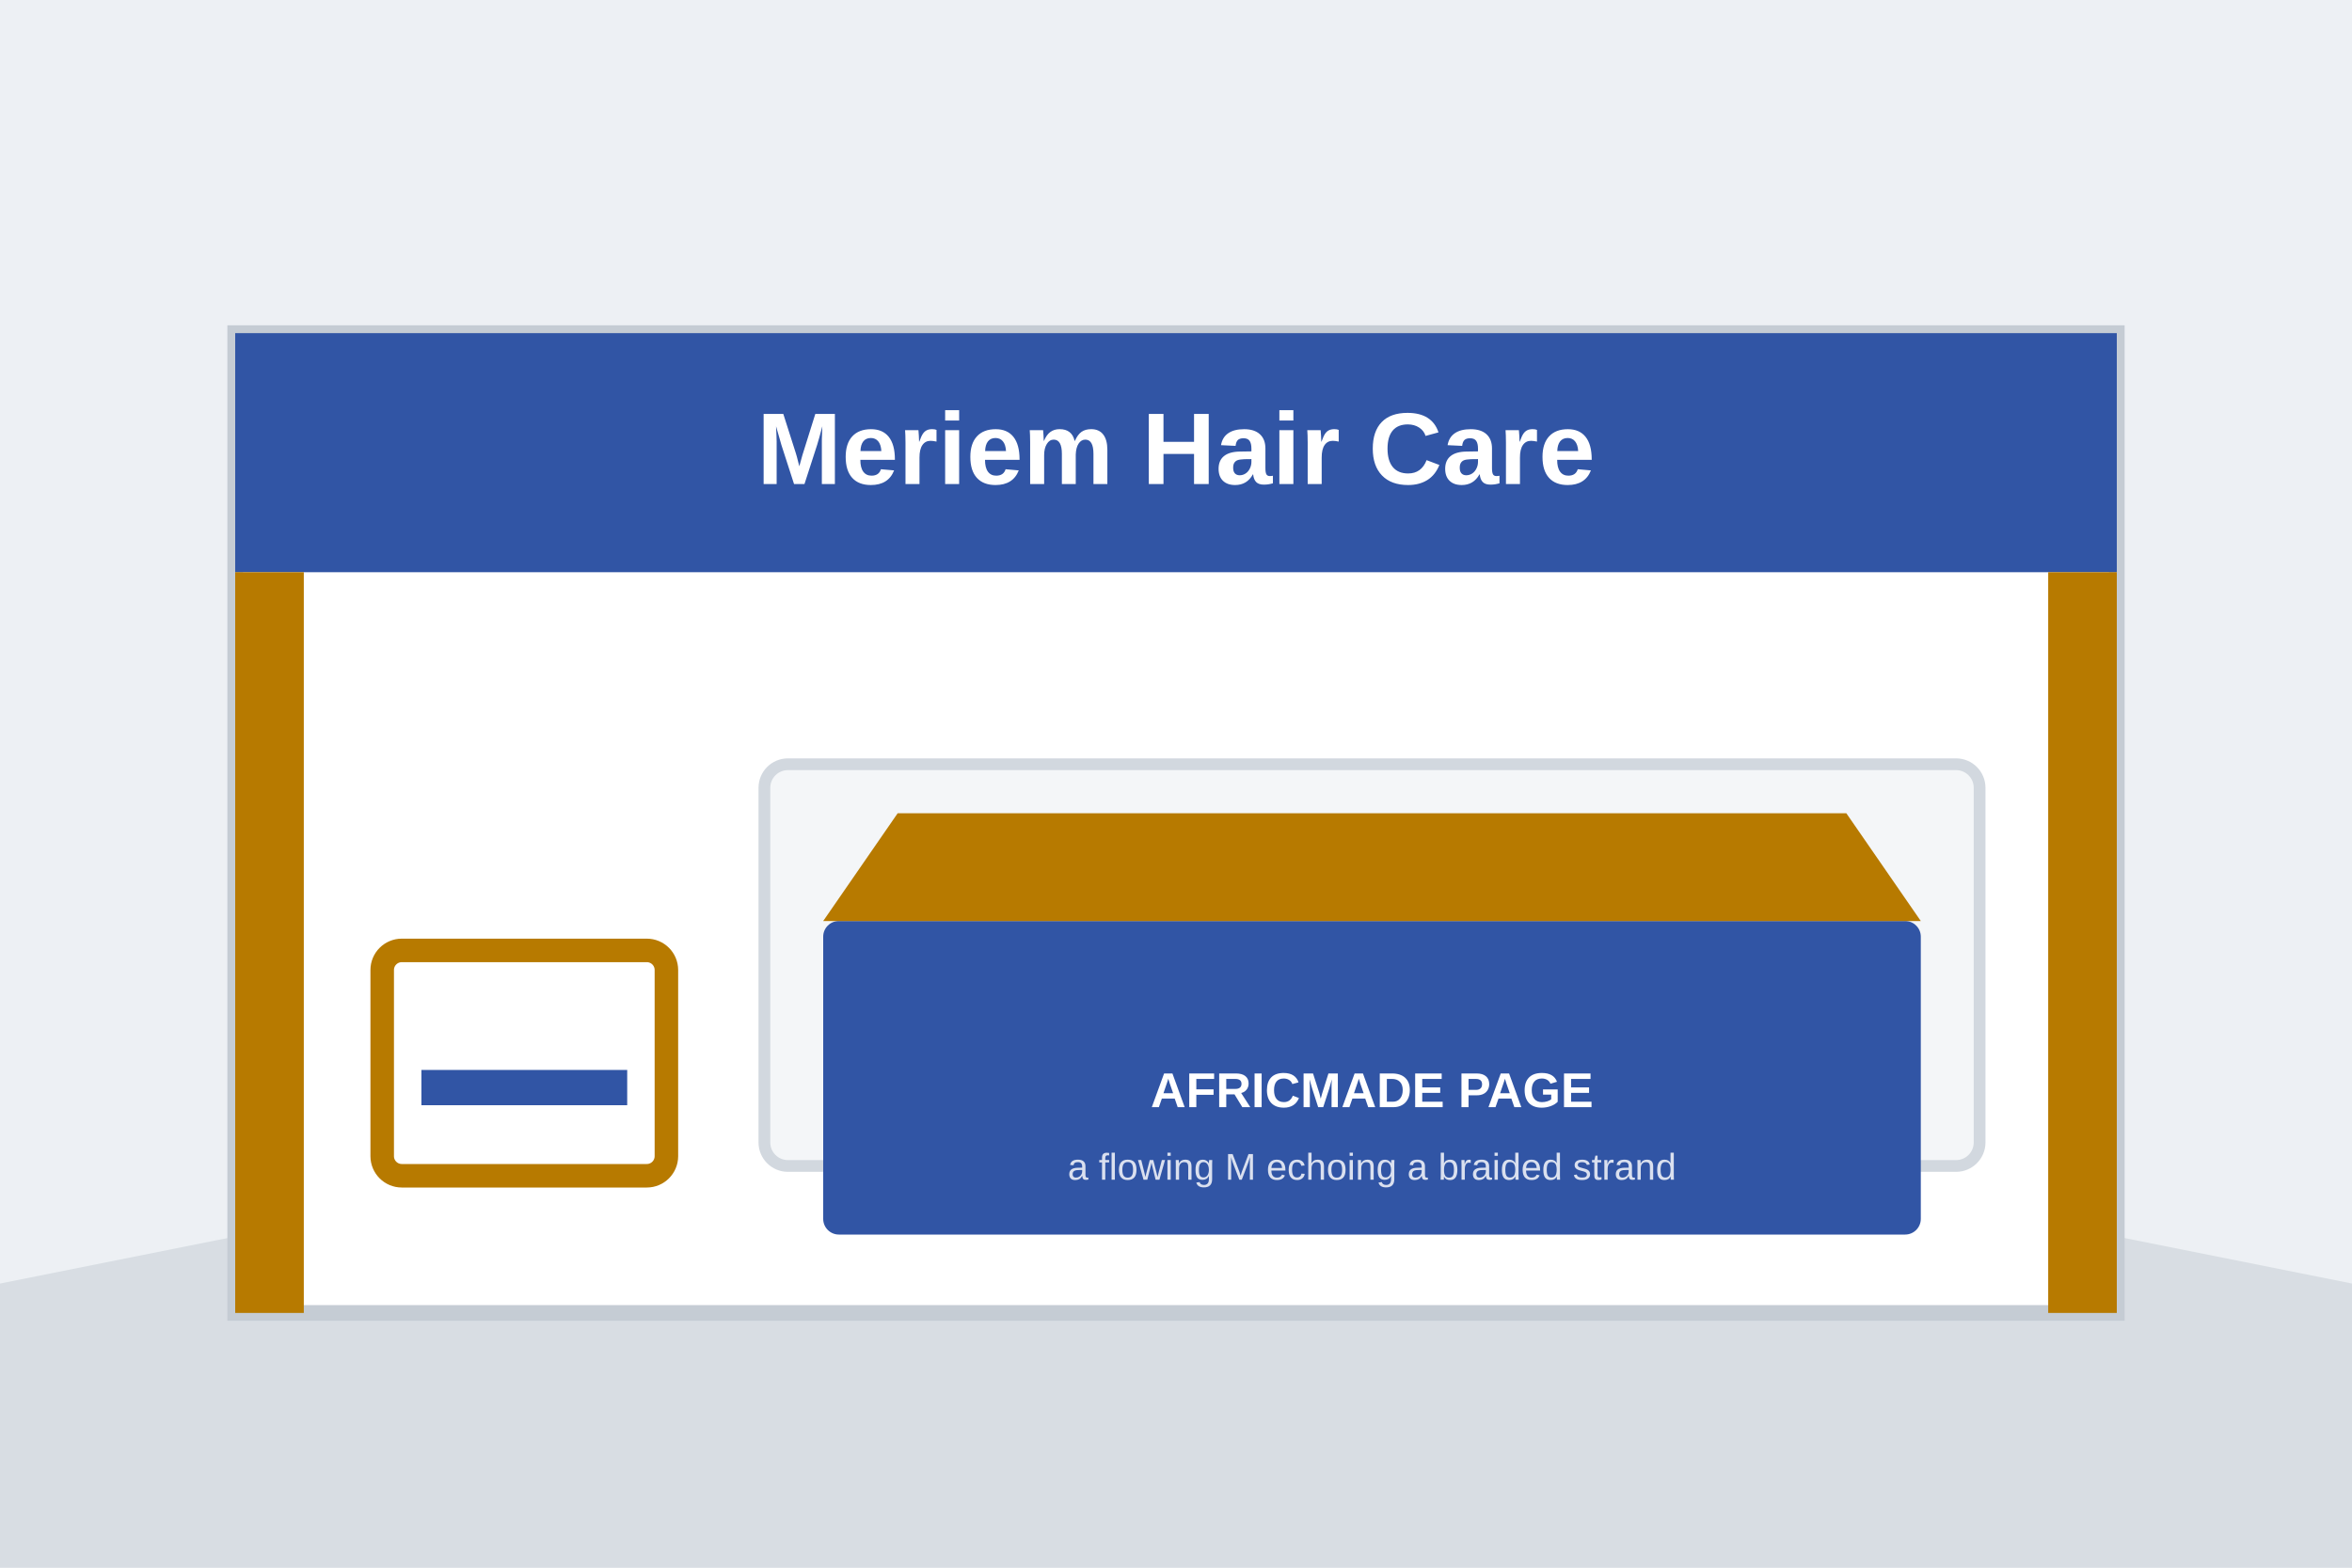
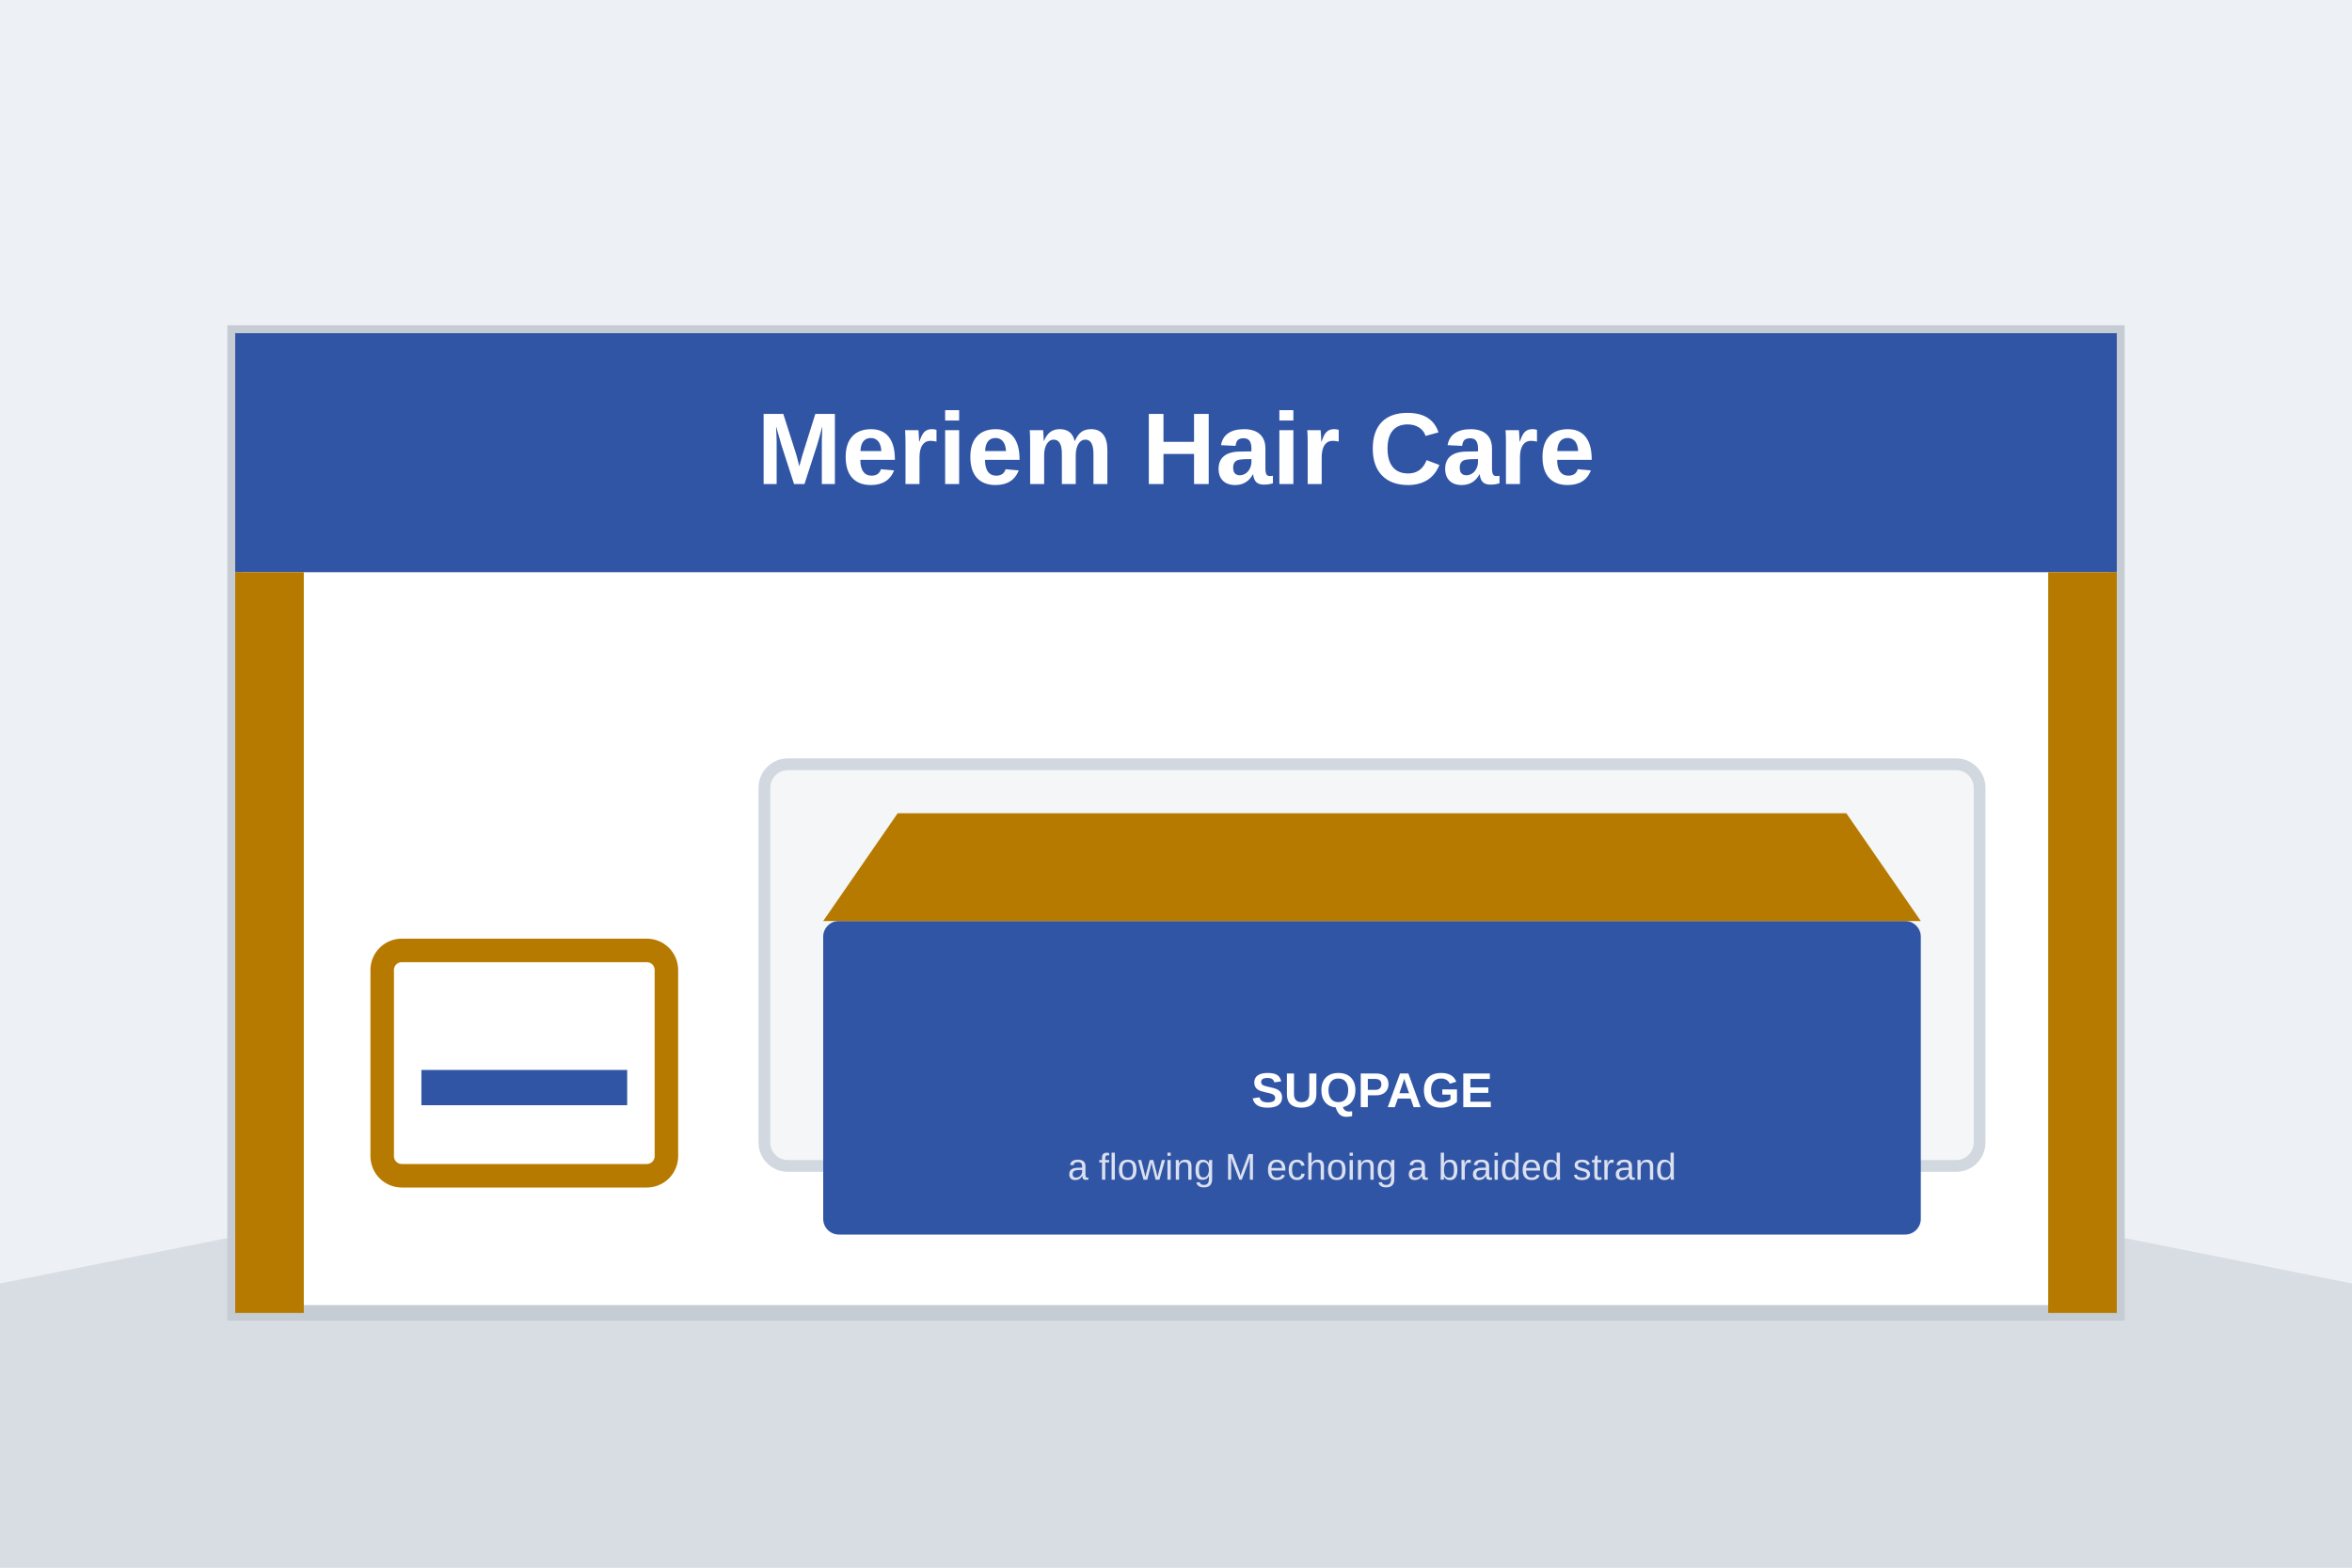
<svg xmlns="http://www.w3.org/2000/svg" viewBox="0 0 1200 800" role="img" aria-label="Illustrative booth for Meriem Hair Care">
  <rect width="1200" height="800" fill="#edf0f4" />
  <path d="M0 655L600 535l600 120v145H0z" fill="#d8dde3" />
  <path d="M120 170h960v500H120z" fill="#ffffff" stroke="#c5ccd4" stroke-width="8" />
  <path d="M120 170h960v122H120z" fill="#3155a5" />
  <path d="M120 292h35v378h-35zM1045 292h35v378h-35z" fill="#b77a00" />
  <rect x="390" y="390" width="620" height="205" rx="12" fill="#f4f6f8" stroke="#d2d8df" stroke-width="6" />
  <rect x="420" y="470" width="560" height="160" rx="8" fill="#3155a5" />
  <path d="M420 470h560l-38-55H458z" fill="#b77a00" />
  <rect x="195" y="485" width="145" height="115" rx="10" fill="#ffffff" stroke="#b77a00" stroke-width="12" />
  <path d="M215 555h105" stroke="#3155a5" stroke-width="18" />
  <text x="600" y="247" text-anchor="middle" font-family="Arial, Helvetica, sans-serif" font-size="52" font-weight="800" fill="#ffffff">Meriem Hair Care</text>
-   <text x="700" y="565" text-anchor="middle" font-family="Arial, Helvetica, sans-serif" font-size="25" font-weight="700" fill="#ffffff">AFRICMADE PAGE</text>
+   <text x="700" y="565" text-anchor="middle" font-family="Arial, Helvetica, sans-serif" font-size="25" font-weight="700" fill="#ffffff">SUQPAGE</text>
  <text x="700" y="602" text-anchor="middle" font-family="Arial, Helvetica, sans-serif" font-size="19" fill="#ffffff" opacity=".82">a flowing M echoing a braided strand</text>
</svg>
